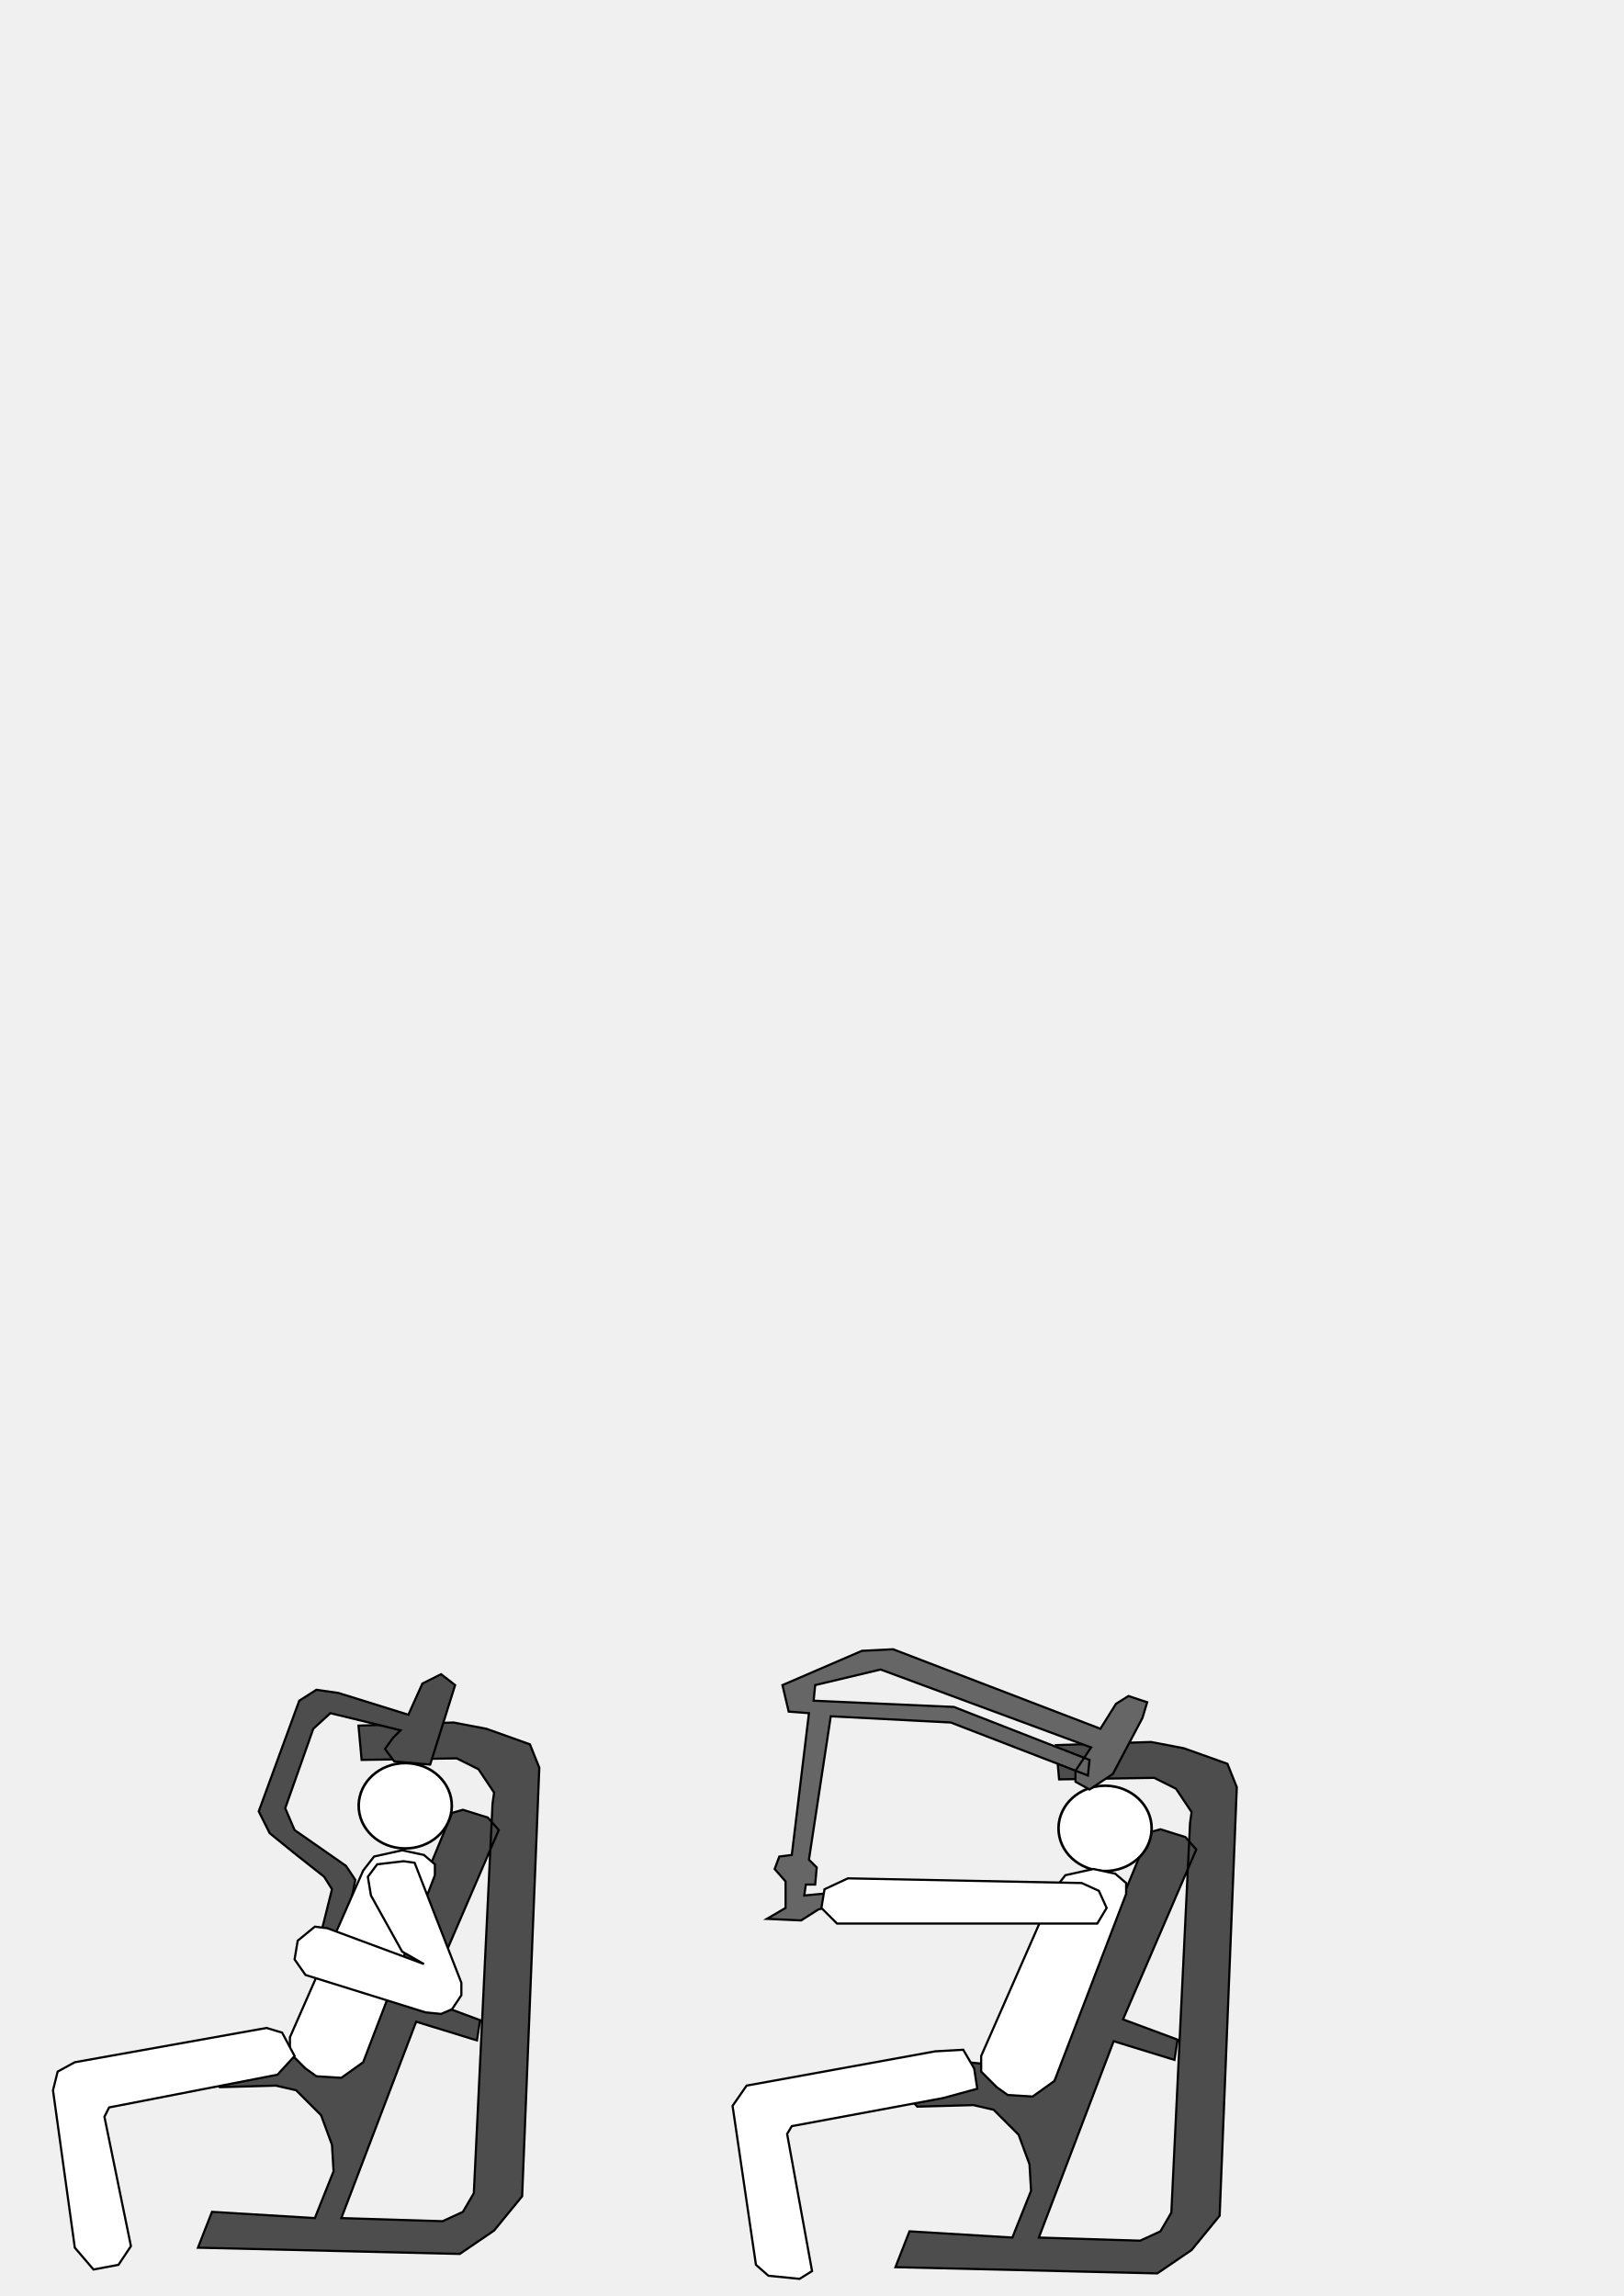
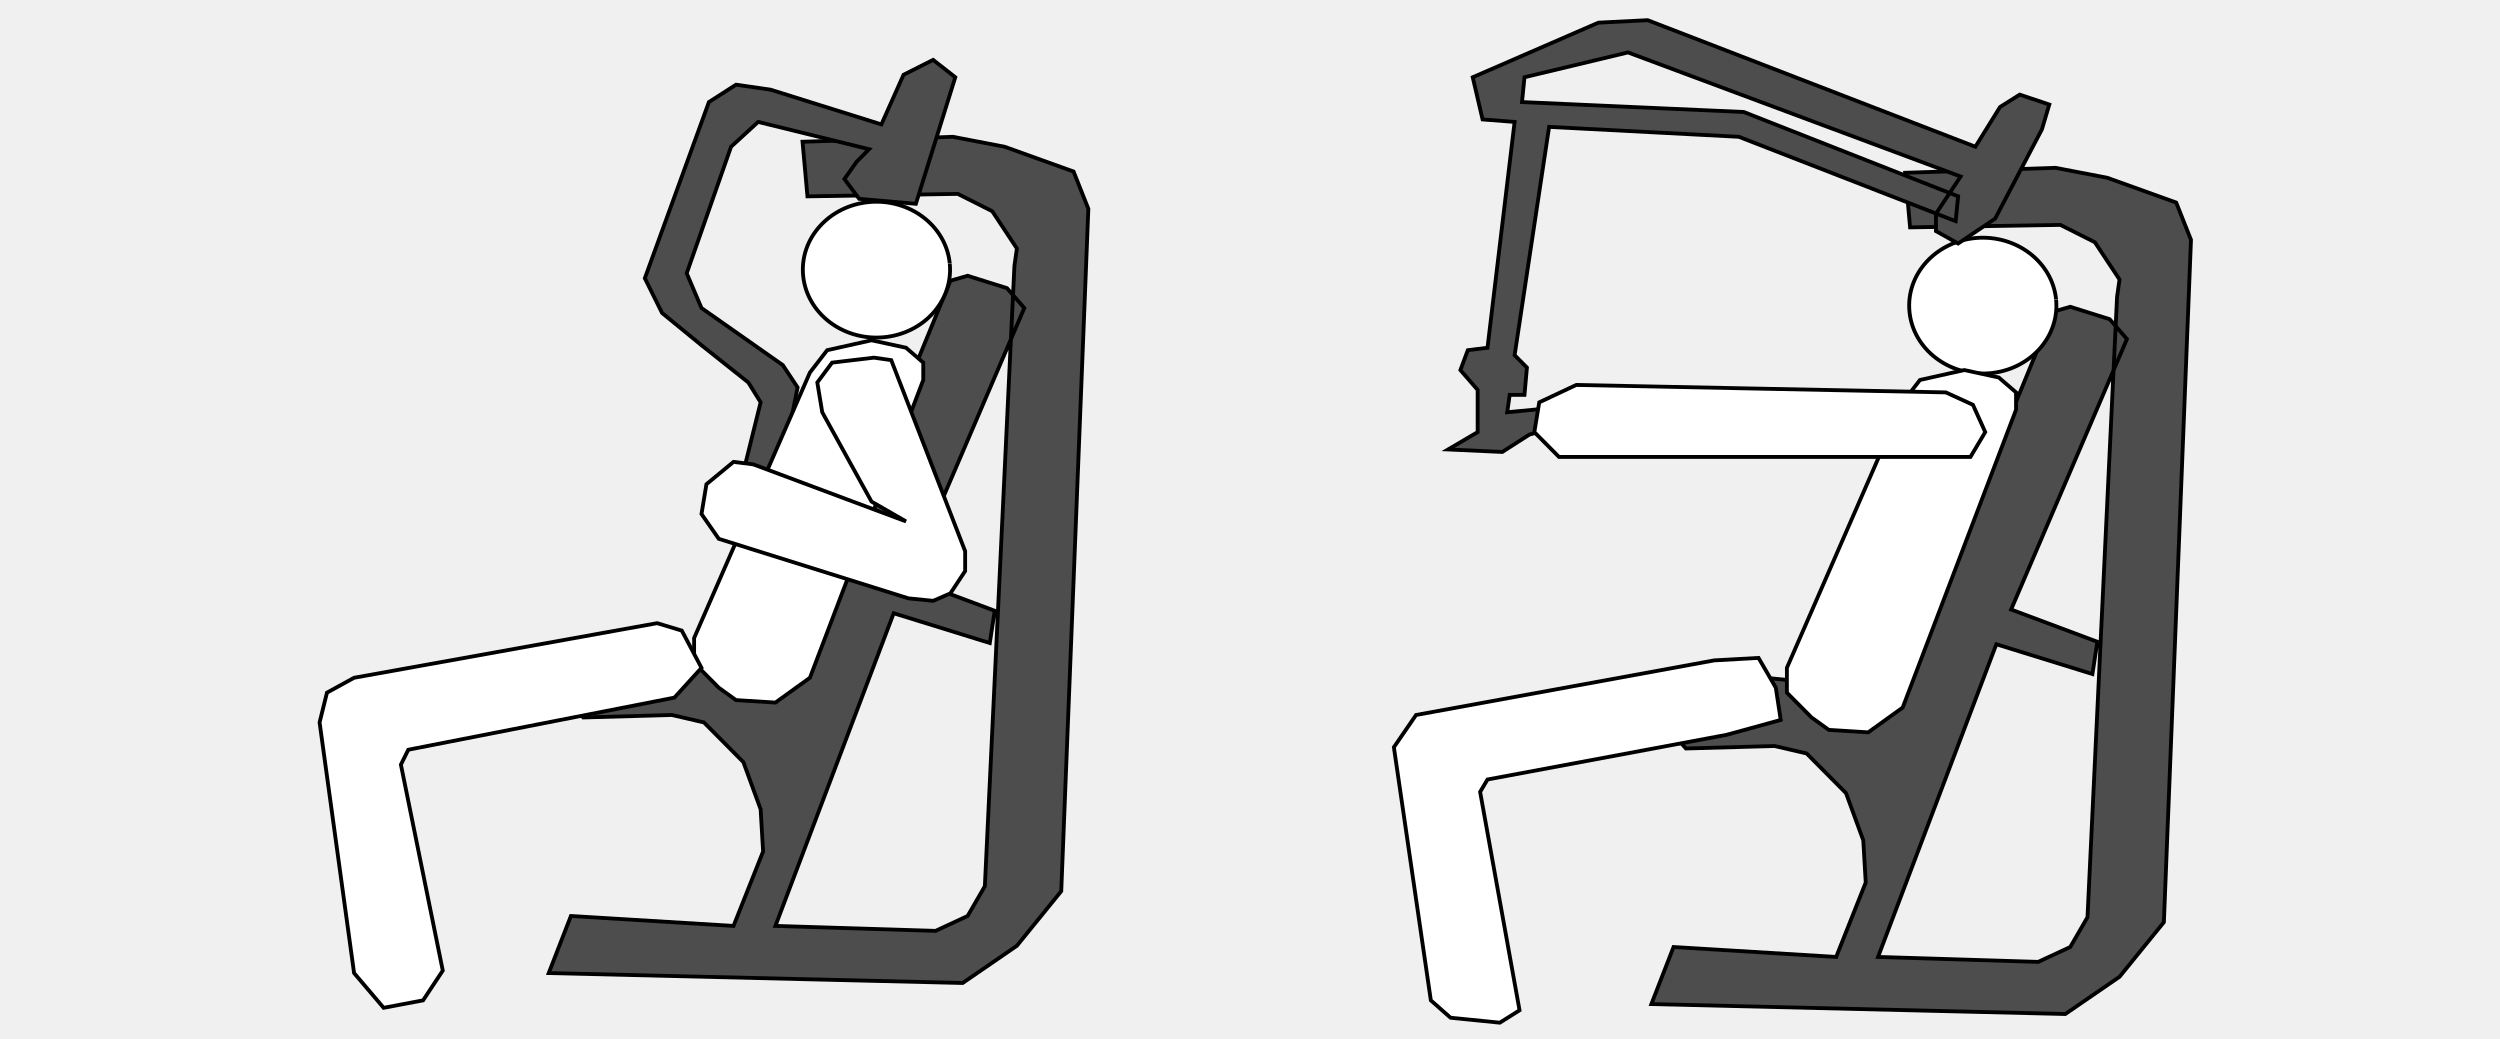
- <svg xmlns="http://www.w3.org/2000/svg" width="744.094" height="1052.362" id="svg2" version="1.1">
-   <defs id="defs4" />
-   <g id="layer3">
-     <path style="fill:#4d4d4d;stroke:#000000;stroke-width:1px;stroke-linecap:butt;stroke-linejoin:miter;stroke-opacity:1" d="m 164.286,790.934 1.429,15.714 43.571,-0.714 10,5 7.143,10.714 -0.714,5 -8.571,178.571 -5,8.571 -9.286,4.286 -46.429,-1.429 34.286,-90 27.857,8.571 1.429,-9.286 -25,-9.286 33.571,-77.857 -5,-5.714 -11.429,-3.571 -5,1.429 -40.714,98.571 -4.286,10.714 -55.714,-5.714 -7.857,2.857 -3.571,12.857 5.714,6.429 25.714,-0.714 9.286,2.143 11.429,11.429 5,13.571 0.714,12.143 -8.571,21.429 -47.143,-2.857 -6.429,16.429 120,2.857 15.714,-10.714 12.857,-15.714 7.857,-196.429 -4.286,-10.714 -20,-7.143 -15,-2.857 z" id="path4422" />
-     <path style="fill:#4d4d4d;stroke:#000000;stroke-width:1px;stroke-linecap:butt;stroke-linejoin:miter;stroke-opacity:1" d="m 483.929,799.862 1.429,15.714 43.571,-0.714 10,5 7.143,10.714 -0.714,5 -8.571,178.571 -5,8.571 -9.286,4.286 -46.429,-1.429 34.286,-90 27.857,8.571 1.429,-9.286 -25,-9.286 33.571,-77.857 -5,-5.714 -11.429,-3.571 -5,1.429 -40.714,98.571 -4.286,10.714 -55.714,-5.714 -7.857,2.857 -3.571,12.857 5.714,6.429 25.714,-0.714 9.286,2.143 11.429,11.429 5,13.571 0.714,12.143 -8.571,21.429 -47.143,-2.857 -6.429,16.429 120,2.857 15.714,-10.714 12.857,-15.714 7.857,-196.429 -4.286,-10.714 -20,-7.143 -15,-2.857 z" id="path4422-3" />
-     <path style="fill:#4d4d4d;stroke:#000000;stroke-width:1px;stroke-linecap:butt;stroke-linejoin:miter;stroke-opacity:1" d="m 193.571,771.648 0,0 8.571,-4.286 6.429,5 -11.429,36.429 -16.429,-1.429 -4.286,-5.714 3.571,-5 3.571,-3.571 -32.143,-7.857 -7.857,7.143 -12.857,36.429 4.286,10 23.571,16.429 4.286,6.429 -7.143,35.714 -11.429,0 7.857,-31.429 -3.571,-5.714 L 135,849.505 l -11.429,-9.286 -5,-10 18.571,-50.714 7.857,-5 10,1.429 32.143,10 z" id="path4442" />
-     <path style="fill:#ffffff;stroke:#000000;stroke-width:1;stroke-linecap:round;stroke-linejoin:round;stroke-miterlimit:4;stroke-opacity:1;stroke-dasharray:none" id="path4462" d="m 200.647,834.83 a 17.857,16.786 0 1 1 -0.008,-0.086" transform="matrix(1.194954,0,0,1.164847,-32.79155,-146.4315)" />
-     <path style="fill:#ffffff;stroke:#000000;stroke-width:1;stroke-linecap:round;stroke-linejoin:round;stroke-miterlimit:4;stroke-opacity:1;stroke-dasharray:none" id="path4462-5" d="m 200.647,834.83 a 17.857,16.786 0 1 1 -0.008,-0.086" transform="matrix(1.194954,0,0,1.164847,287.9227,-136.0744)" />
-     <path style="fill:#ffffff;stroke:#000000;stroke-width:1px;stroke-linecap:butt;stroke-linejoin:miter;stroke-opacity:1" d="m 166.429,857.362 5,-6.429 12.857,-2.857 10,2.143 5,4.286 0,5 -32.857,85.714 -10,7.143 L 145,951.648 l -5,-3.571 -7.143,-7.143 0,-7.143 z" id="path4990" />
-     <path style="fill:#ffffff;stroke:#000000;stroke-width:1px;stroke-linecap:butt;stroke-linejoin:miter;stroke-opacity:1" d="m 483.214,865.934 5,-6.429 12.857,-2.857 10,2.143 5,4.286 0,5 -32.857,85.714 -10,7.143 -11.429,-0.714 -5,-3.571 -7.143,-7.143 0,-7.143 z" id="path4990-0" />
-     <path style="fill:#ffffff;stroke:#000000;stroke-width:1px;stroke-linecap:butt;stroke-linejoin:miter;stroke-opacity:1" d="M 184.286,894.505 170,868.791 l -1.429,-8.571 4.286,-5.714 12.143,-1.429 5,0.714 21.429,55 0,5.714 -4.286,6.429 -5,2.143 -7.143,-0.714 -55,-17.143 -5,-7.143 1.429,-8.571 7.857,-6.429 5.714,0.714 44.286,16.429 z" id="path5010" />
-     <path style="fill:#ffffff;stroke:#000000;stroke-width:1px;stroke-linecap:butt;stroke-linejoin:miter;stroke-opacity:1" d="m 34.286,945.219 87.857,-15.714 7.143,2.143 5.714,10.714 -7.857,8.571 -77.143,15 -2.143,4.286 L 60,1029.505 l -5.714,8.572 -11.429,2.143 -8.571,-10 -10,-72.143 2.143,-8.571 z" id="path5016" />
-     <path style="fill:#666666;stroke:#000000;stroke-width:1px;stroke-linecap:butt;stroke-linejoin:miter;stroke-opacity:1" d="m 504.286,792.362 7.143,-11.429 5.714,-3.571 8.571,2.857 -2.143,7.143 L 510,813.076 l -10.714,7.143 -6.429,-3.571 0,-5 7.143,-10.714 -96.429,-35.714 -30,7.143 -0.714,7.143 64.286,2.857 62.143,24.286 -0.714,7.143 -62.857,-24.286 -55,-2.857 -10,65.714 3.571,3.571 -0.714,7.857 -4.286,0 -0.714,5 15,-1.429 -0.714,5.714 -7.857,2.143 -7.857,5 -15.714,-0.714 8.571,-5 0,-12.143 -5,-5.714 2.143,-5.714 5.714,-0.714 7.857,-65 -9.286,-0.714 -2.857,-12.143 L 395,756.648 l 14.286,-0.714 z" id="path5018" />
-     <path style="fill:#ffffff;stroke:#000000;stroke-width:1px;stroke-linecap:butt;stroke-linejoin:miter;stroke-opacity:1" d="m 428.571,940.219 12.857,-0.714 5,8.571 1.429,9.286 -15.714,4.286 -69.286,12.857 -2.143,3.571 11.429,62.857 -5.714,3.571 -14.286,-1.429 -5.714,-5 -10.714,-72.857 6.429,-9.286 z" id="path5020" />
-     <path style="fill:#ffffff;stroke:#000000;stroke-width:1px;stroke-linecap:butt;stroke-linejoin:miter;stroke-opacity:1" d="m 503.571,866.648 3.571,7.857 -4.286,7.143 -119.286,0 -7.143,-7.143 1.429,-8.571 10.714,-5 107.143,2.143 z" id="path5022" />
-   </g>
+ <svg xmlns="http://www.w3.org/2000/svg" width="650" height="270" id="svg2">
+   <style type="text/css">
+ 		.equipment {fill:#4d4d4d;stroke:#000000;stroke-opacity:1}
+ 		.body { fill:#ffffff;stroke:#000000;stroke-opacity:1 }
+ 		.arrow { fill:#ff0000;stroke:#000000;stroke-opacity:1 }
+ 	</style>
+   <path id="path4422" class="equipment" d="m 208.656,36.859 1.281,14.194 39.079,-0.645 8.969,4.516 6.406,9.678 -0.641,4.516 -7.688,161.296 -4.484,7.742 -8.328,3.871 -41.642,-1.29 30.751,-81.293 24.985,7.742 1.281,-8.387 -22.422,-8.387 30.11,-70.325 -4.484,-5.161 -10.25,-3.226 -4.484,1.29 -36.516,89.035 -3.844,9.678 -49.97,-5.161 -7.047,2.581 -3.203,11.613 5.125,5.807 23.063,-0.645 8.328,1.936 10.25,10.323 4.484,12.258 0.641,10.968 -7.688,19.356 -42.282,-2.581 -5.766,14.839 107.627,2.581 14.094,-9.678 11.531,-14.194 7.047,-177.426 -3.844,-9.678 -17.938,-6.452 -13.453,-2.581 z" />
+   <path id="path4422-3" class="equipment" d="m 495.342,44.924 1.281,14.194 39.079,-0.645 8.969,4.516 6.406,9.678 -0.641,4.516 -7.688,161.296 -4.484,7.742 -8.328,3.871 -41.642,-1.29 30.751,-81.293 24.985,7.742 1.281,-8.387 -22.422,-8.387 30.11,-70.325 -4.484,-5.161 -10.25,-3.226 -4.484,1.29 -36.516,89.035 -3.844,9.678 -49.97,-5.161 -7.047,2.581 -3.203,11.613 5.125,5.807 23.063,-0.645 8.328,1.936 10.25,10.323 4.484,12.258 0.641,10.968 -7.688,19.356 -42.282,-2.581 -5.766,14.839 107.627,2.581 14.094,-9.678 11.531,-14.194 7.047,-177.426 -3.844,-9.678 -17.938,-6.452 -13.453,-2.581 z" />
+   <path id="path4442" class="equipment" d="m 234.922,19.439 0,0 7.688,-3.871 5.766,4.516 -10.25,32.904 -14.735,-1.29 -3.844,-5.161 3.203,-4.516 3.203,-3.226 -28.829,-7.097 -7.047,6.452 -11.532,32.904 3.844,9.033 21.141,14.839 3.844,5.807 -6.406,32.259 -10.25,0 7.047,-28.388 -3.203,-5.161 -12.172,-9.678 -10.25,-8.387 -4.484,-9.033 16.657,-45.808 7.047,-4.516 8.969,1.29 28.829,9.033 z" />
+   <path id="path4462" class="body" d="m 246.941,68.549 a 19.138,17.661 0 1 1 -0.009,-0.091" />
+   <path id="path4462-5" class="body" d="m 534.588,77.905 a 19.138,17.661 0 1 1 -0.009,-0.091" />
+   <path id="path4990" class="body" d="m 210.578,96.861 4.484,-5.807 11.531,-2.581 8.969,1.936 4.484,3.871 0,4.516 -29.469,77.422 -8.969,6.452 -10.25,-0.645 -4.484,-3.226 -6.406,-6.452 0,-6.452 z" />
+   <path id="path4990-0" class="body" d="m 494.702,104.603 4.484,-5.807 11.531,-2.581 8.969,1.936 4.484,3.871 0,4.516 -29.469,77.422 -8.969,6.452 -10.25,-0.645 -4.484,-3.226 -6.406,-6.452 0,-6.452 z" />
+   <path id="path5010" class="body" d="m 226.594,130.411 -12.813,-23.227 -1.281,-7.742 3.844,-5.161 10.891,-1.29 4.484,0.645 19.219,49.679 0,5.161 -3.844,5.807 -4.484,1.936 -6.406,-0.645 -49.329,-15.484 -4.484,-6.452 1.281,-7.742 7.047,-5.807 5.125,0.645 39.72,14.839 z" />
+   <path id="path5016" class="body" d="m 92.06,176.219 78.799,-14.194 6.406,1.936 5.125,9.678 -7.047,7.742 -69.189,13.549 -1.922,3.871 10.891,53.55 -5.125,7.742 -10.25,1.936 -7.688,-9.033 -8.969,-65.164 1.922,-7.742 z" />
+   <path id="path5018" class="equipment" d="m 513.6,38.149 6.406,-10.323 5.125,-3.226 7.688,2.581 -1.922,6.452 -12.172,23.227 -9.61,6.452 -5.766,-3.226 0,-4.516 6.406,-9.678 -86.486,-32.259 -26.907,6.452 -0.641,6.452 57.658,2.581 55.736,21.936 -0.641,6.452 -56.376,-21.936 -49.329,-2.581 -8.969,59.357 3.203,3.226 -0.641,7.097 -3.844,0 -0.641,4.516 13.453,-1.29 -0.641,5.161 -7.047,1.936 -7.047,4.516 -14.094,-0.645 7.688,-4.516 0,-10.968 -4.484,-5.161 1.922,-5.161 5.125,-0.645 7.047,-58.712 -8.328,-0.645 -2.563,-10.968 32.673,-14.194 12.813,-0.645 z" />
+   <path id="path5020" class="body" d="m 445.693,171.702 11.531,-0.645 4.484,7.742 1.281,8.387 -14.094,3.871 -62.142,11.613 -1.922,3.226 10.25,56.776 -5.125,3.226 -12.813,-1.29 -5.125,-4.516 -9.61,-65.809 5.766,-8.387 z" />
+   <path id="path5022" class="body" d="m 512.96,105.249 3.203,7.097 -3.844,6.452 -106.987,0 -6.406,-6.452 1.281,-7.742 9.61,-4.516 96.096,1.936 z" />
</svg>
